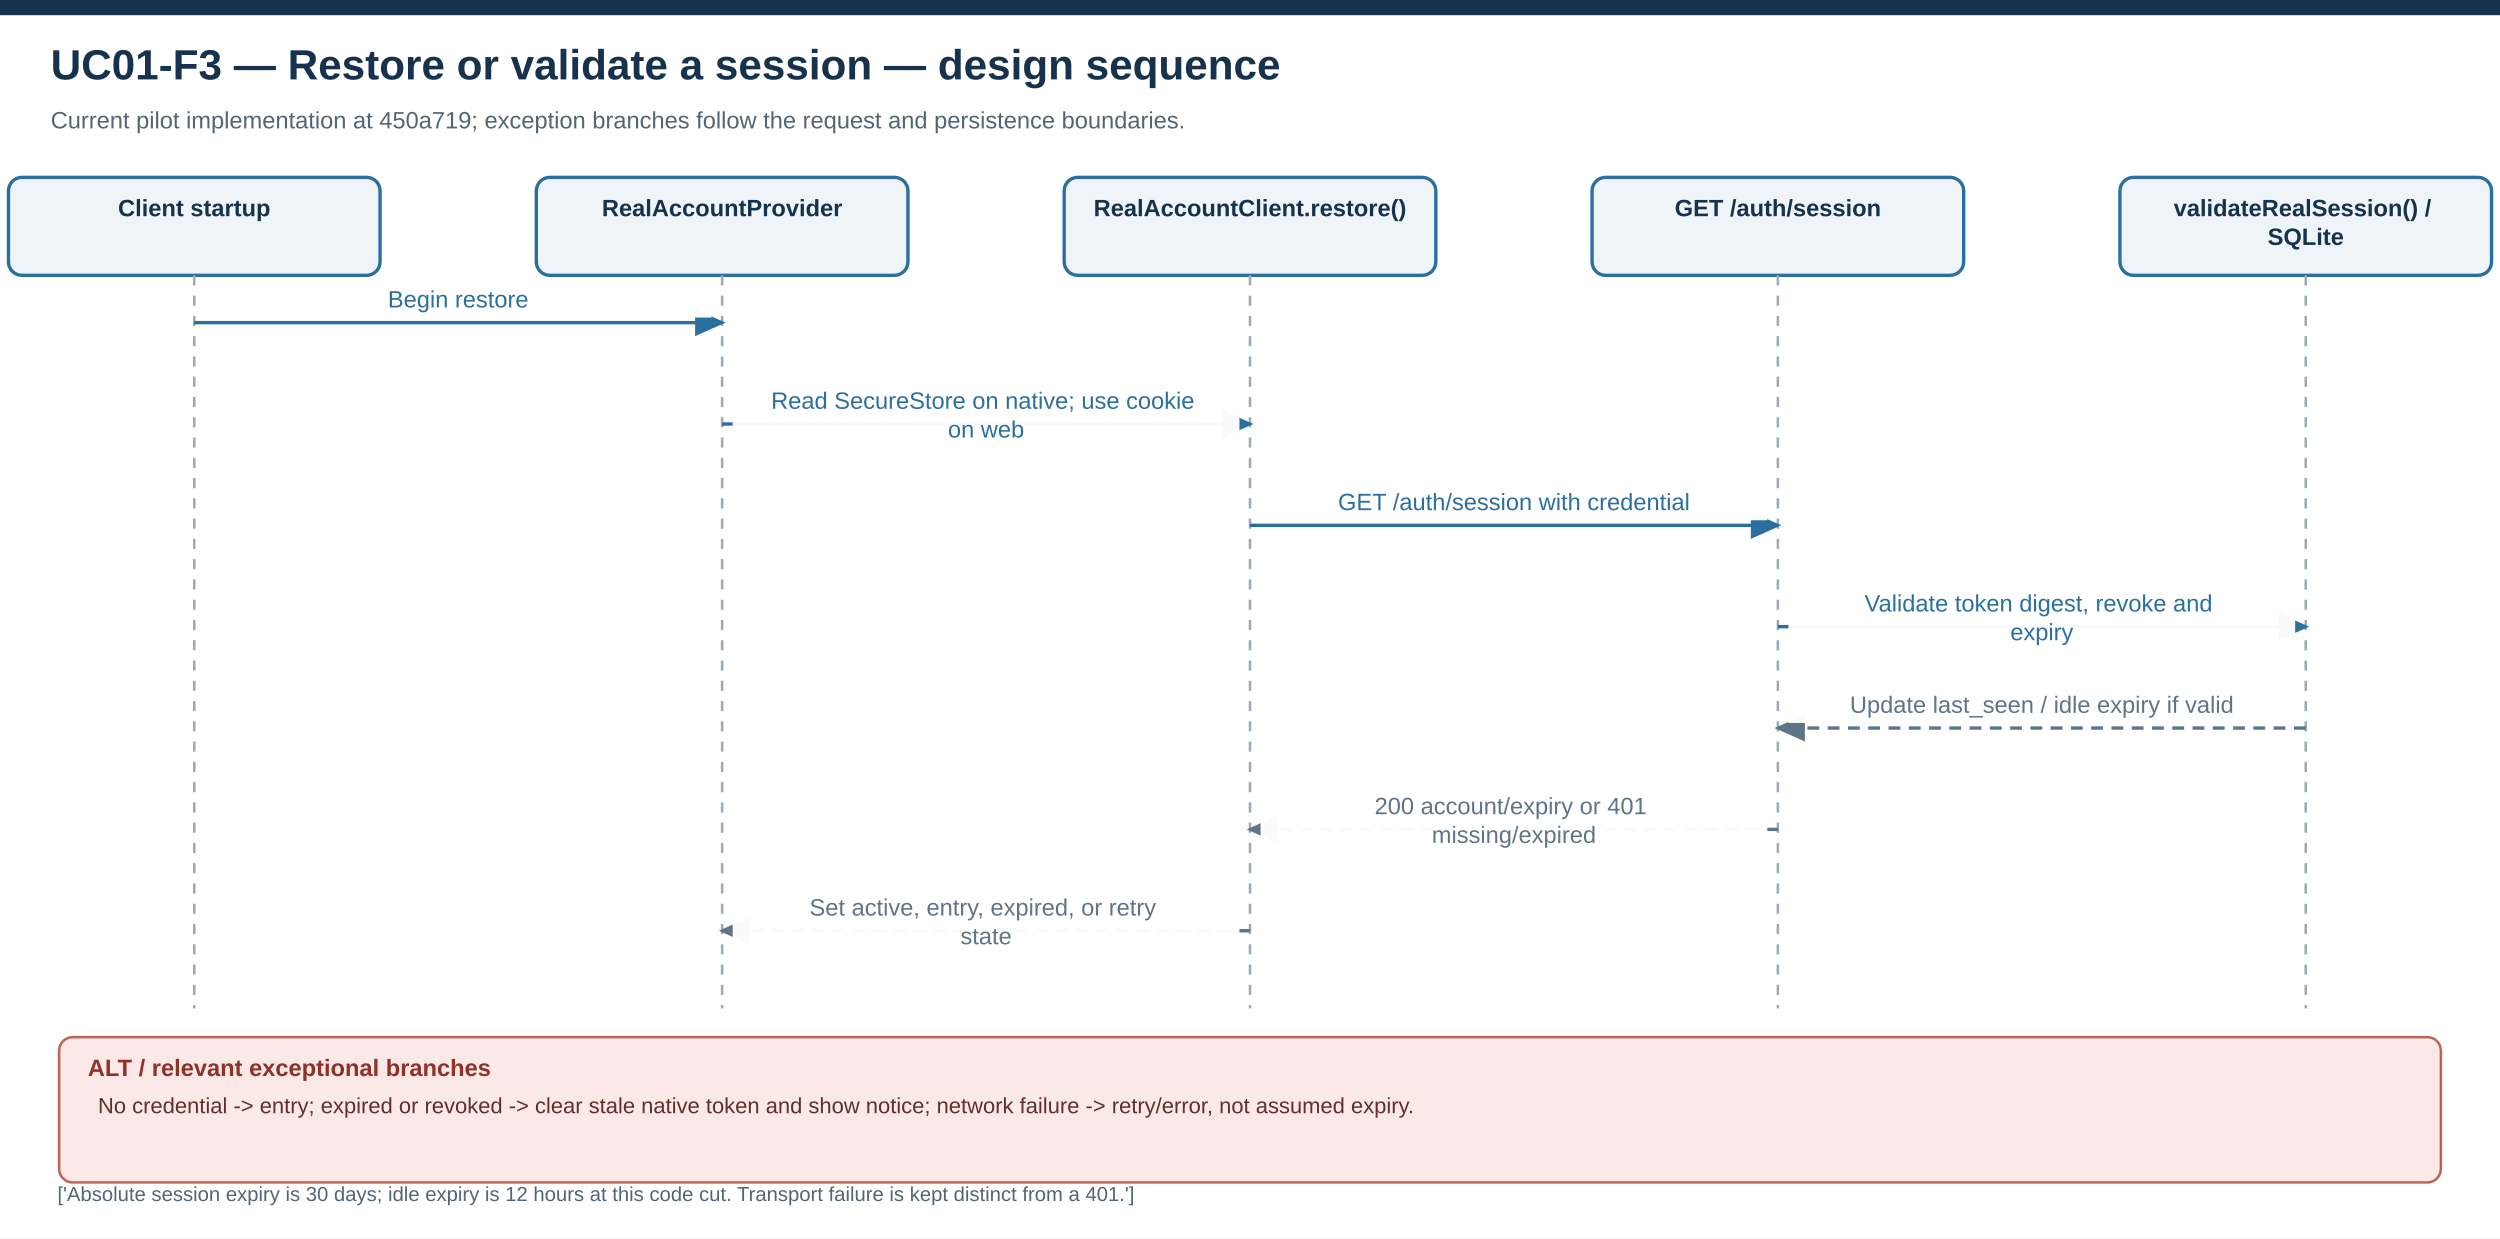
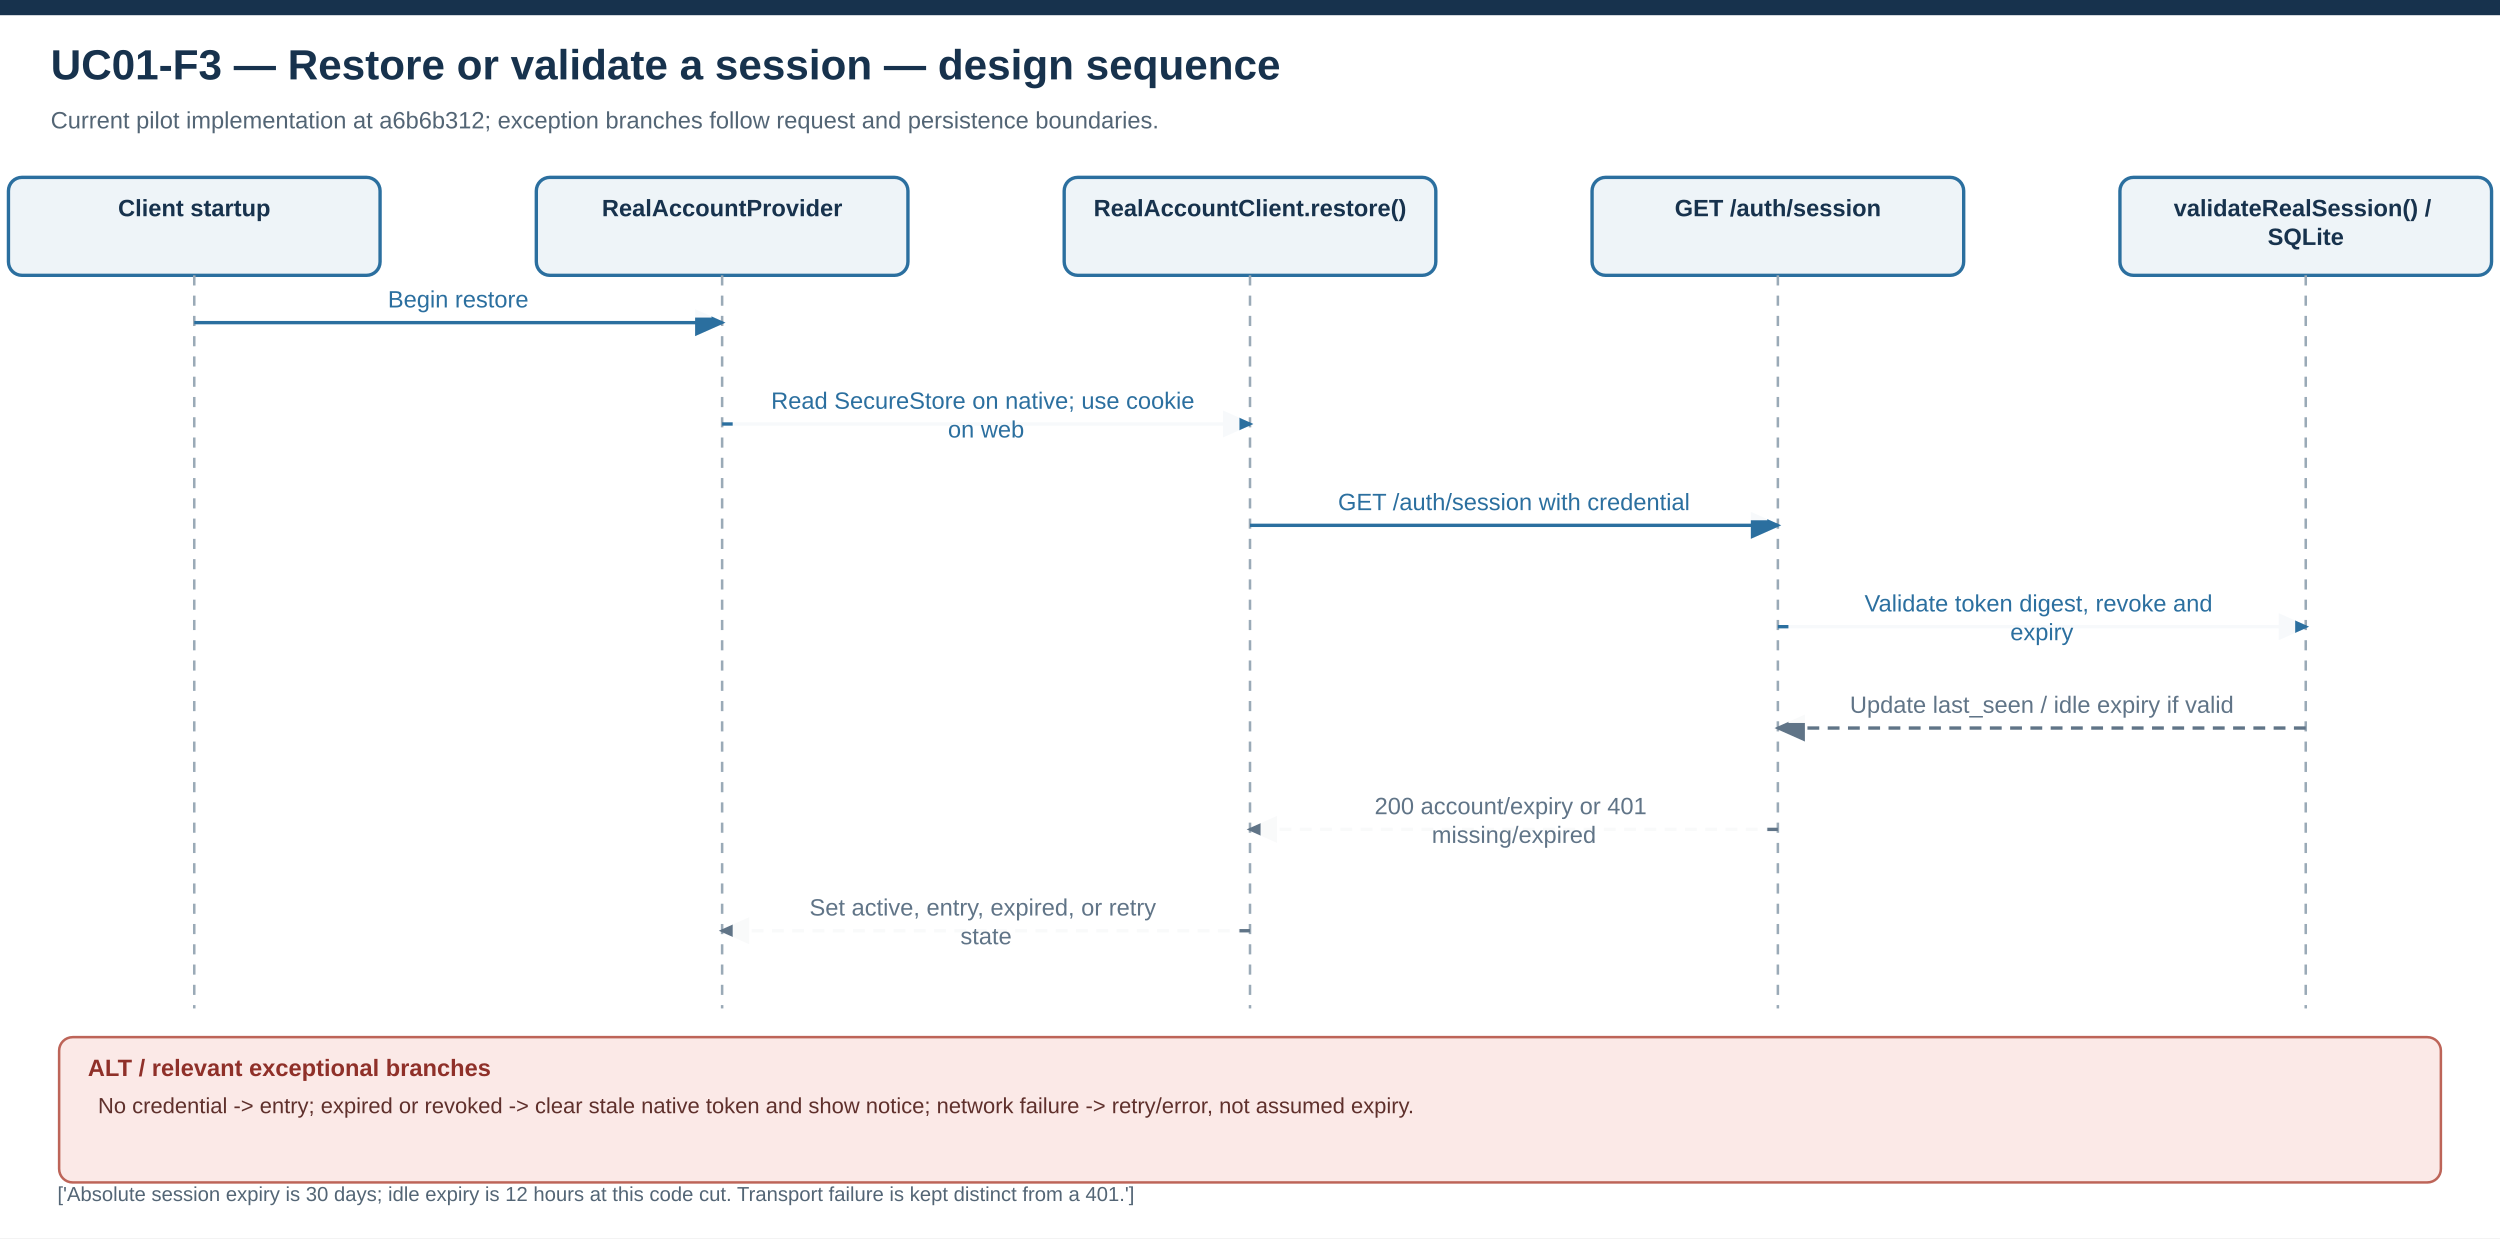
<svg xmlns="http://www.w3.org/2000/svg" width="1480px" height="733px" viewBox="0 0 1480 733" role="img" aria-label="UC01-F3 — Restore or validate a session — design sequence">
  <defs>
    <marker id="arrow" markerWidth="9" markerHeight="8" refX="8" refY="4" orient="auto">
      <path d="M0,0 L9,4 L0,8 z" fill="#607487" />
    </marker>
    <marker id="arrowBlue" markerWidth="9" markerHeight="8" refX="8" refY="4" orient="auto">
      <path d="M0,0 L9,4 L0,8 z" fill="#2b6f9f" />
    </marker>
    <marker id="arrowRed" markerWidth="9" markerHeight="8" refX="8" refY="4" orient="auto">
      <path d="M0,0 L9,4 L0,8 z" fill="#b34339" />
    </marker>
  </defs>
  <rect x="0" y="0" width="1480" height="733" fill="#ffffff" />
  <rect x="0" y="0" width="1480" height="9" fill="#17324d" />
  <text x="30" y="47" text-anchor="start" font-family="Arial, Helvetica, sans-serif" font-size="25px" font-weight="bold" fill="#17324d" word-spacing="1px" class="">UC01-F3 — Restore or validate a session — design sequence</text>
  <text x="30" y="76" text-anchor="start" font-family="Arial, Helvetica, sans-serif" font-size="14px" font-weight="normal" fill="#536575" word-spacing="1px">
-     <tspan x="30" dy="0">Current pilot implementation at 450a719; exception branches follow the request and persistence boundaries.</tspan>
+     <tspan x="30" dy="0">Current pilot implementation at a6b6b312; exception branches follow request and persistence boundaries.</tspan>
  </text>
  <rect x="5.0" y="105" width="220" height="58" rx="8" fill="#eef4f8" stroke="#2b6f9f" stroke-width="2" />
  <text x="115.0" y="128" text-anchor="middle" font-family="Arial, Helvetica, sans-serif" font-size="14px" font-weight="bold" fill="#17324d" word-spacing="1px">
    <tspan x="115.0" dy="0">Client startup</tspan>
  </text>
  <line x1="115.0" y1="163" x2="115.0" y2="597" stroke="#9aaab7" stroke-width="1.5" stroke-dasharray="6 6" />
  <rect x="317.5" y="105" width="220" height="58" rx="8" fill="#eef4f8" stroke="#2b6f9f" stroke-width="2" />
  <text x="427.5" y="128" text-anchor="middle" font-family="Arial, Helvetica, sans-serif" font-size="14px" font-weight="bold" fill="#17324d" word-spacing="1px">
    <tspan x="427.5" dy="0">RealAccountProvider</tspan>
  </text>
  <line x1="427.5" y1="163" x2="427.5" y2="597" stroke="#9aaab7" stroke-width="1.5" stroke-dasharray="6 6" />
  <rect x="630.0" y="105" width="220" height="58" rx="8" fill="#eef4f8" stroke="#2b6f9f" stroke-width="2" />
  <text x="740.0" y="128" text-anchor="middle" font-family="Arial, Helvetica, sans-serif" font-size="14px" font-weight="bold" fill="#17324d" word-spacing="1px">
    <tspan x="740.0" dy="0">RealAccountClient.restore()</tspan>
  </text>
  <line x1="740.0" y1="163" x2="740.0" y2="597" stroke="#9aaab7" stroke-width="1.5" stroke-dasharray="6 6" />
  <rect x="942.5" y="105" width="220" height="58" rx="8" fill="#eef4f8" stroke="#2b6f9f" stroke-width="2" />
  <text x="1052.5" y="128" text-anchor="middle" font-family="Arial, Helvetica, sans-serif" font-size="14px" font-weight="bold" fill="#17324d" word-spacing="1px">
    <tspan x="1052.5" dy="0">GET /auth/session</tspan>
  </text>
  <line x1="1052.5" y1="163" x2="1052.5" y2="597" stroke="#9aaab7" stroke-width="1.5" stroke-dasharray="6 6" />
  <rect x="1255.0" y="105" width="220" height="58" rx="8" fill="#eef4f8" stroke="#2b6f9f" stroke-width="2" />
  <text x="1365.0" y="128" text-anchor="middle" font-family="Arial, Helvetica, sans-serif" font-size="14px" font-weight="bold" fill="#17324d" word-spacing="1px">
    <tspan x="1365.0" dy="0">validateRealSession() /</tspan>
    <tspan x="1365.0" dy="17">SQLite</tspan>
  </text>
  <line x1="1365.0" y1="163" x2="1365.0" y2="597" stroke="#9aaab7" stroke-width="1.5" stroke-dasharray="6 6" />
  <line x1="115.0" y1="191" x2="427.5" y2="191" stroke="#2b6f9f" stroke-width="2" marker-end="url(#arrowBlue)" />
  <rect x="121.25" y="166" width="300" height="22" fill="#ffffff" opacity="0.96" />
  <text x="271.25" y="182" text-anchor="middle" font-family="Arial, Helvetica, sans-serif" font-size="14px" font-weight="normal" fill="#2b6f9f" word-spacing="1px">
    <tspan x="271.25" dy="0">Begin restore</tspan>
  </text>
  <line x1="427.5" y1="251" x2="740.0" y2="251" stroke="#2b6f9f" stroke-width="2" marker-end="url(#arrowBlue)" />
  <rect x="433.75" y="226" width="300" height="39" fill="#ffffff" opacity="0.96" />
  <text x="583.75" y="242" text-anchor="middle" font-family="Arial, Helvetica, sans-serif" font-size="14px" font-weight="normal" fill="#2b6f9f" word-spacing="1px">
    <tspan x="583.75" dy="0">Read SecureStore on native; use cookie</tspan>
    <tspan x="583.75" dy="17">on web</tspan>
  </text>
  <line x1="740.0" y1="311" x2="1052.5" y2="311" stroke="#2b6f9f" stroke-width="2" marker-end="url(#arrowBlue)" />
  <rect x="746.25" y="286" width="300" height="22" fill="#ffffff" opacity="0.96" />
  <text x="896.25" y="302" text-anchor="middle" font-family="Arial, Helvetica, sans-serif" font-size="14px" font-weight="normal" fill="#2b6f9f" word-spacing="1px">
    <tspan x="896.25" dy="0">GET /auth/session with credential</tspan>
  </text>
  <line x1="1052.5" y1="371" x2="1365.0" y2="371" stroke="#2b6f9f" stroke-width="2" marker-end="url(#arrowBlue)" />
  <rect x="1058.75" y="346" width="300" height="39" fill="#ffffff" opacity="0.96" />
  <text x="1208.75" y="362" text-anchor="middle" font-family="Arial, Helvetica, sans-serif" font-size="14px" font-weight="normal" fill="#2b6f9f" word-spacing="1px">
    <tspan x="1208.75" dy="0">Validate token digest, revoke and</tspan>
    <tspan x="1208.75" dy="17">expiry</tspan>
  </text>
  <line x1="1365.0" y1="431" x2="1052.5" y2="431" stroke="#607487" stroke-width="2" stroke-dasharray="7 5" marker-end="url(#arrow)" />
  <rect x="1058.75" y="406" width="300" height="22" fill="#ffffff" opacity="0.96" />
  <text x="1208.75" y="422" text-anchor="middle" font-family="Arial, Helvetica, sans-serif" font-size="14px" font-weight="normal" fill="#607487" word-spacing="1px">
    <tspan x="1208.75" dy="0">Update last_seen / idle expiry if valid</tspan>
  </text>
  <line x1="1052.5" y1="491" x2="740.0" y2="491" stroke="#607487" stroke-width="2" stroke-dasharray="7 5" marker-end="url(#arrow)" />
  <rect x="746.25" y="466" width="300" height="39" fill="#ffffff" opacity="0.96" />
  <text x="896.25" y="482" text-anchor="middle" font-family="Arial, Helvetica, sans-serif" font-size="14px" font-weight="normal" fill="#607487" word-spacing="1px">
    <tspan x="896.25" dy="0">200 account/expiry or 401</tspan>
    <tspan x="896.25" dy="17">missing/expired</tspan>
  </text>
  <line x1="740.0" y1="551" x2="427.5" y2="551" stroke="#607487" stroke-width="2" stroke-dasharray="7 5" marker-end="url(#arrow)" />
  <rect x="433.75" y="526" width="300" height="39" fill="#ffffff" opacity="0.96" />
  <text x="583.75" y="542" text-anchor="middle" font-family="Arial, Helvetica, sans-serif" font-size="14px" font-weight="normal" fill="#607487" word-spacing="1px">
    <tspan x="583.75" dy="0">Set active, entry, expired, or retry</tspan>
    <tspan x="583.75" dy="17">state</tspan>
  </text>
  <rect x="35" y="614" width="1410" height="86" rx="8" fill="#fbe9e7" stroke="#bd6458" stroke-width="1.5" />
  <text x="52" y="637" text-anchor="start" font-family="Arial, Helvetica, sans-serif" font-size="14px" font-weight="bold" fill="#8f3029" word-spacing="1px" class="">ALT / relevant exceptional branches</text>
  <text x="58" y="659" text-anchor="start" font-family="Arial, Helvetica, sans-serif" font-size="13px" font-weight="normal" fill="#5f302c" word-spacing="1px">
    <tspan x="58" dy="0">No credential -&gt; entry; expired or revoked -&gt; clear stale native token and show notice; network failure -&gt; retry/error, not assumed expiry.</tspan>
  </text>
  <text x="34" y="711" text-anchor="start" font-family="Arial, Helvetica, sans-serif" font-size="12px" font-weight="normal" fill="#536575" word-spacing="1px">
    <tspan x="34" dy="0">['Absolute session expiry is 30 days; idle expiry is 12 hours at this code cut. Transport failure is kept distinct from a 401.']</tspan>
  </text>
</svg>
